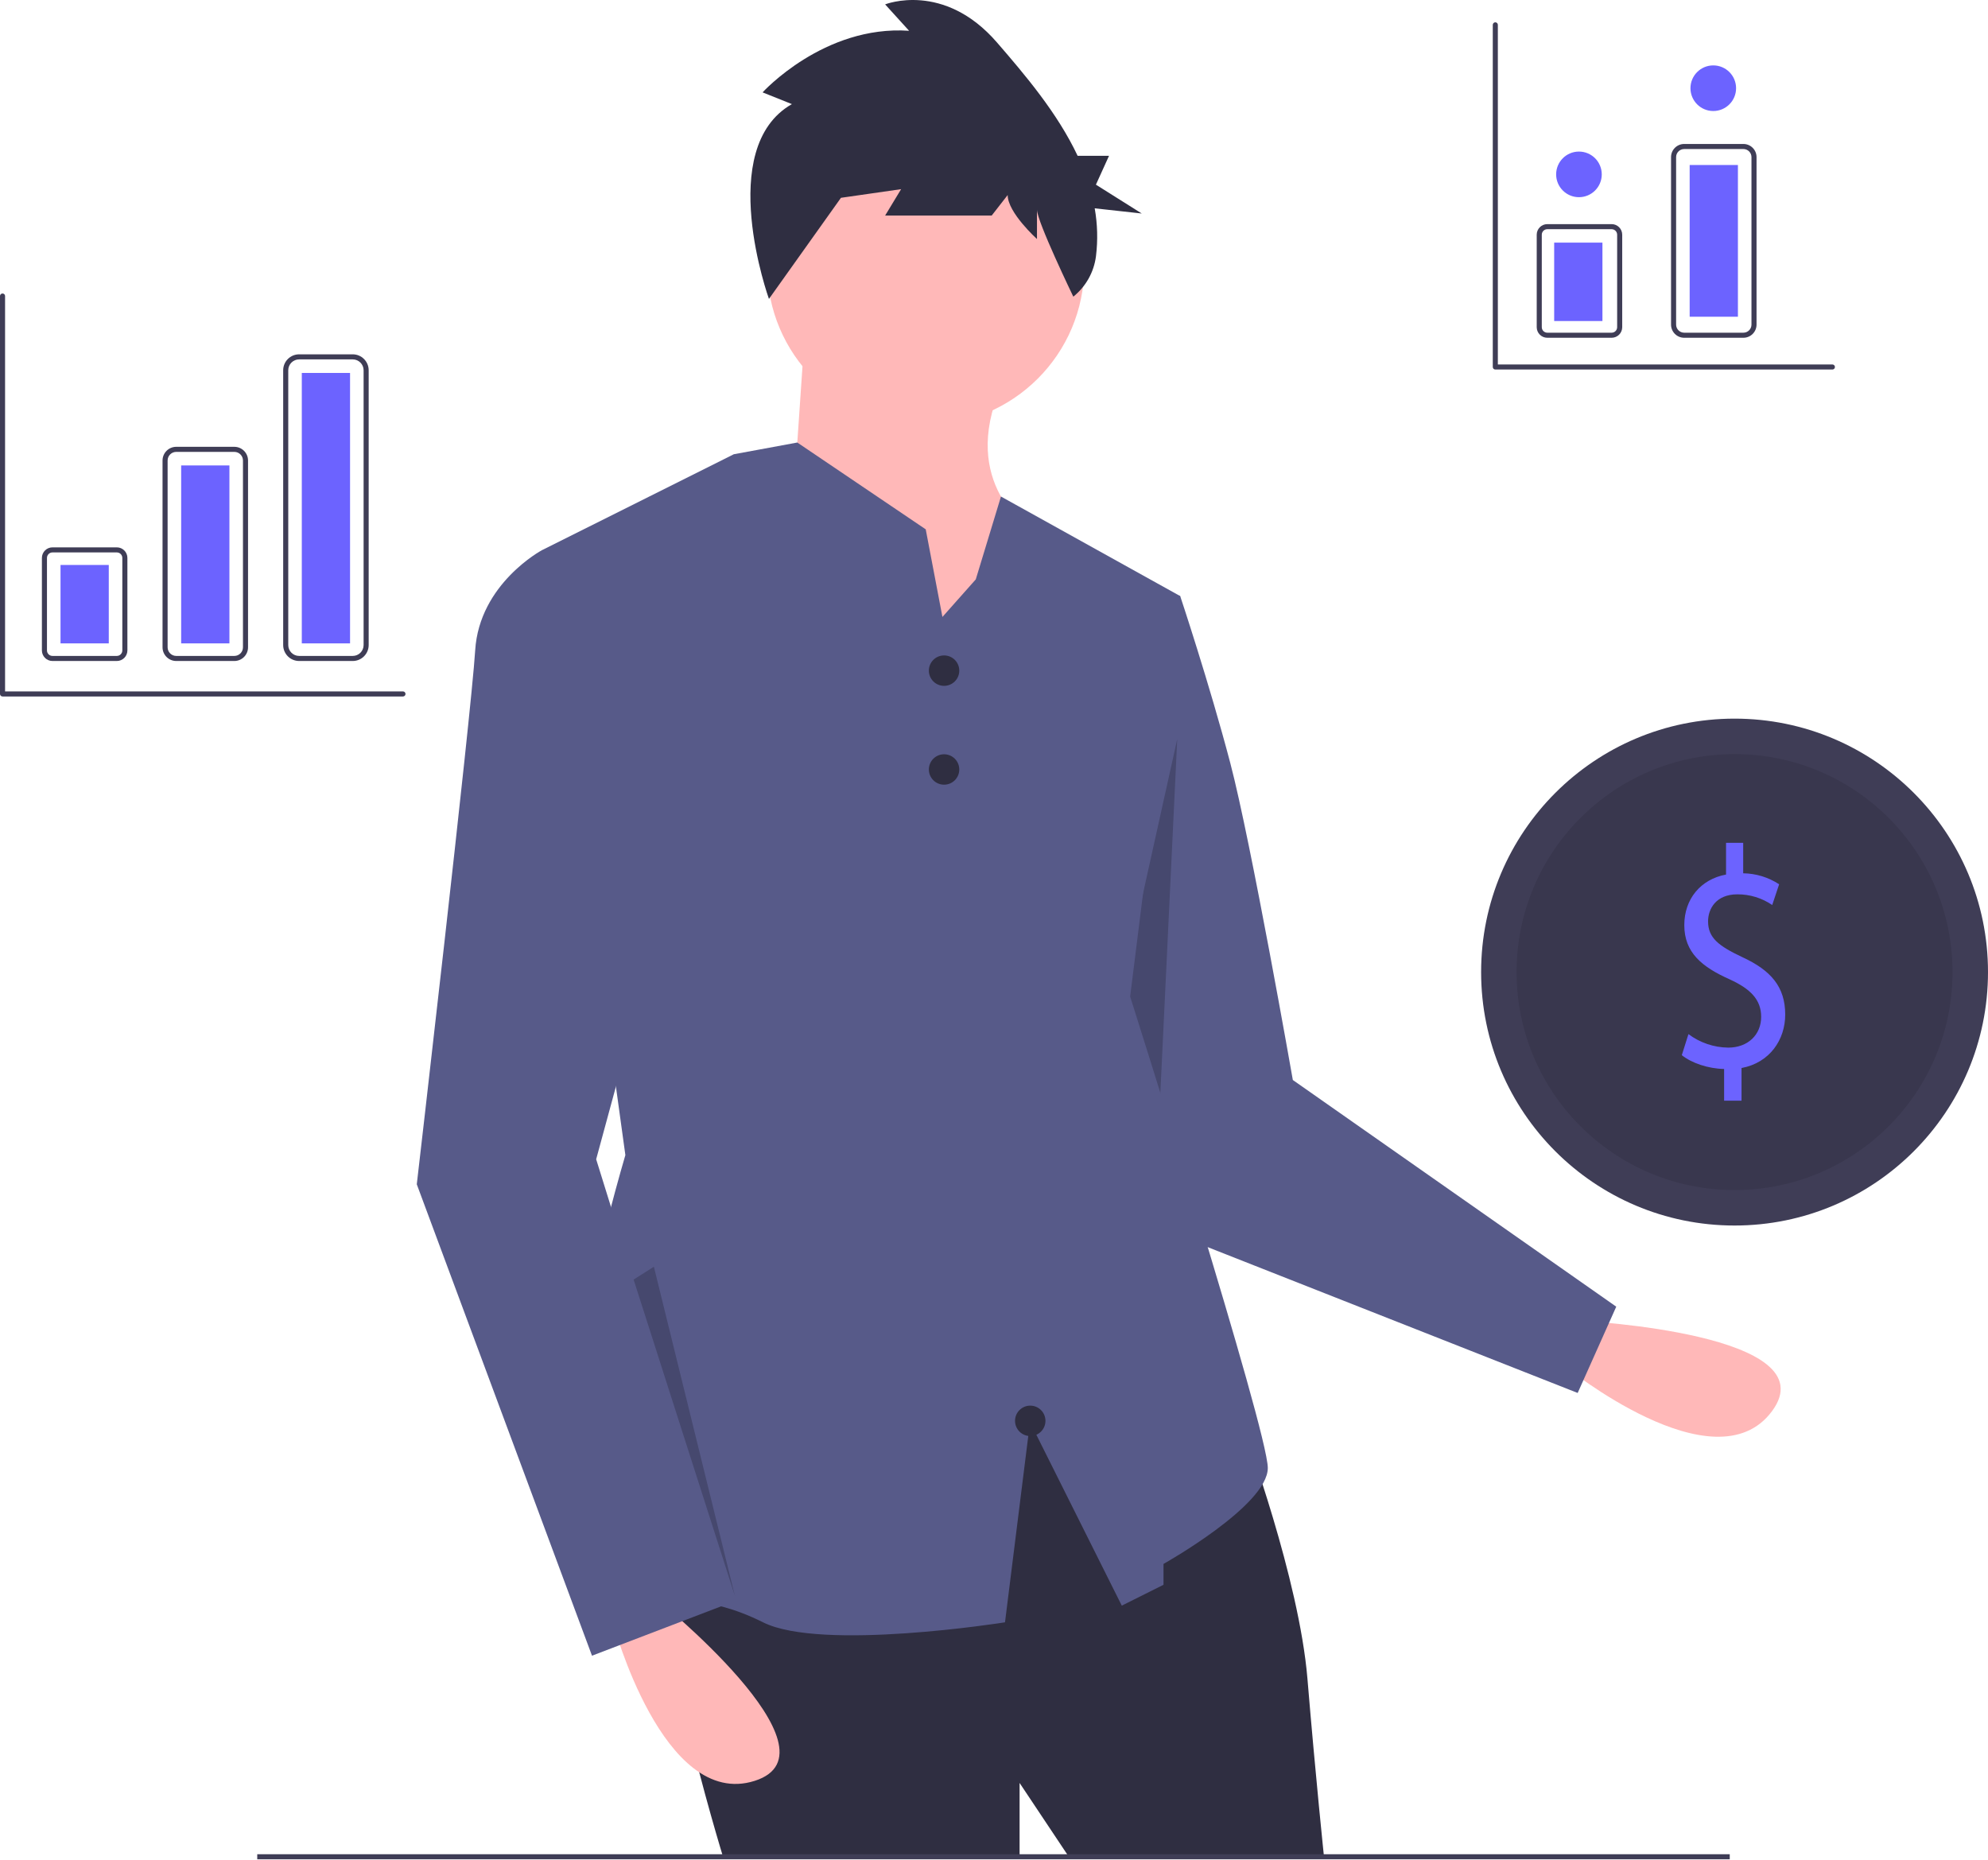
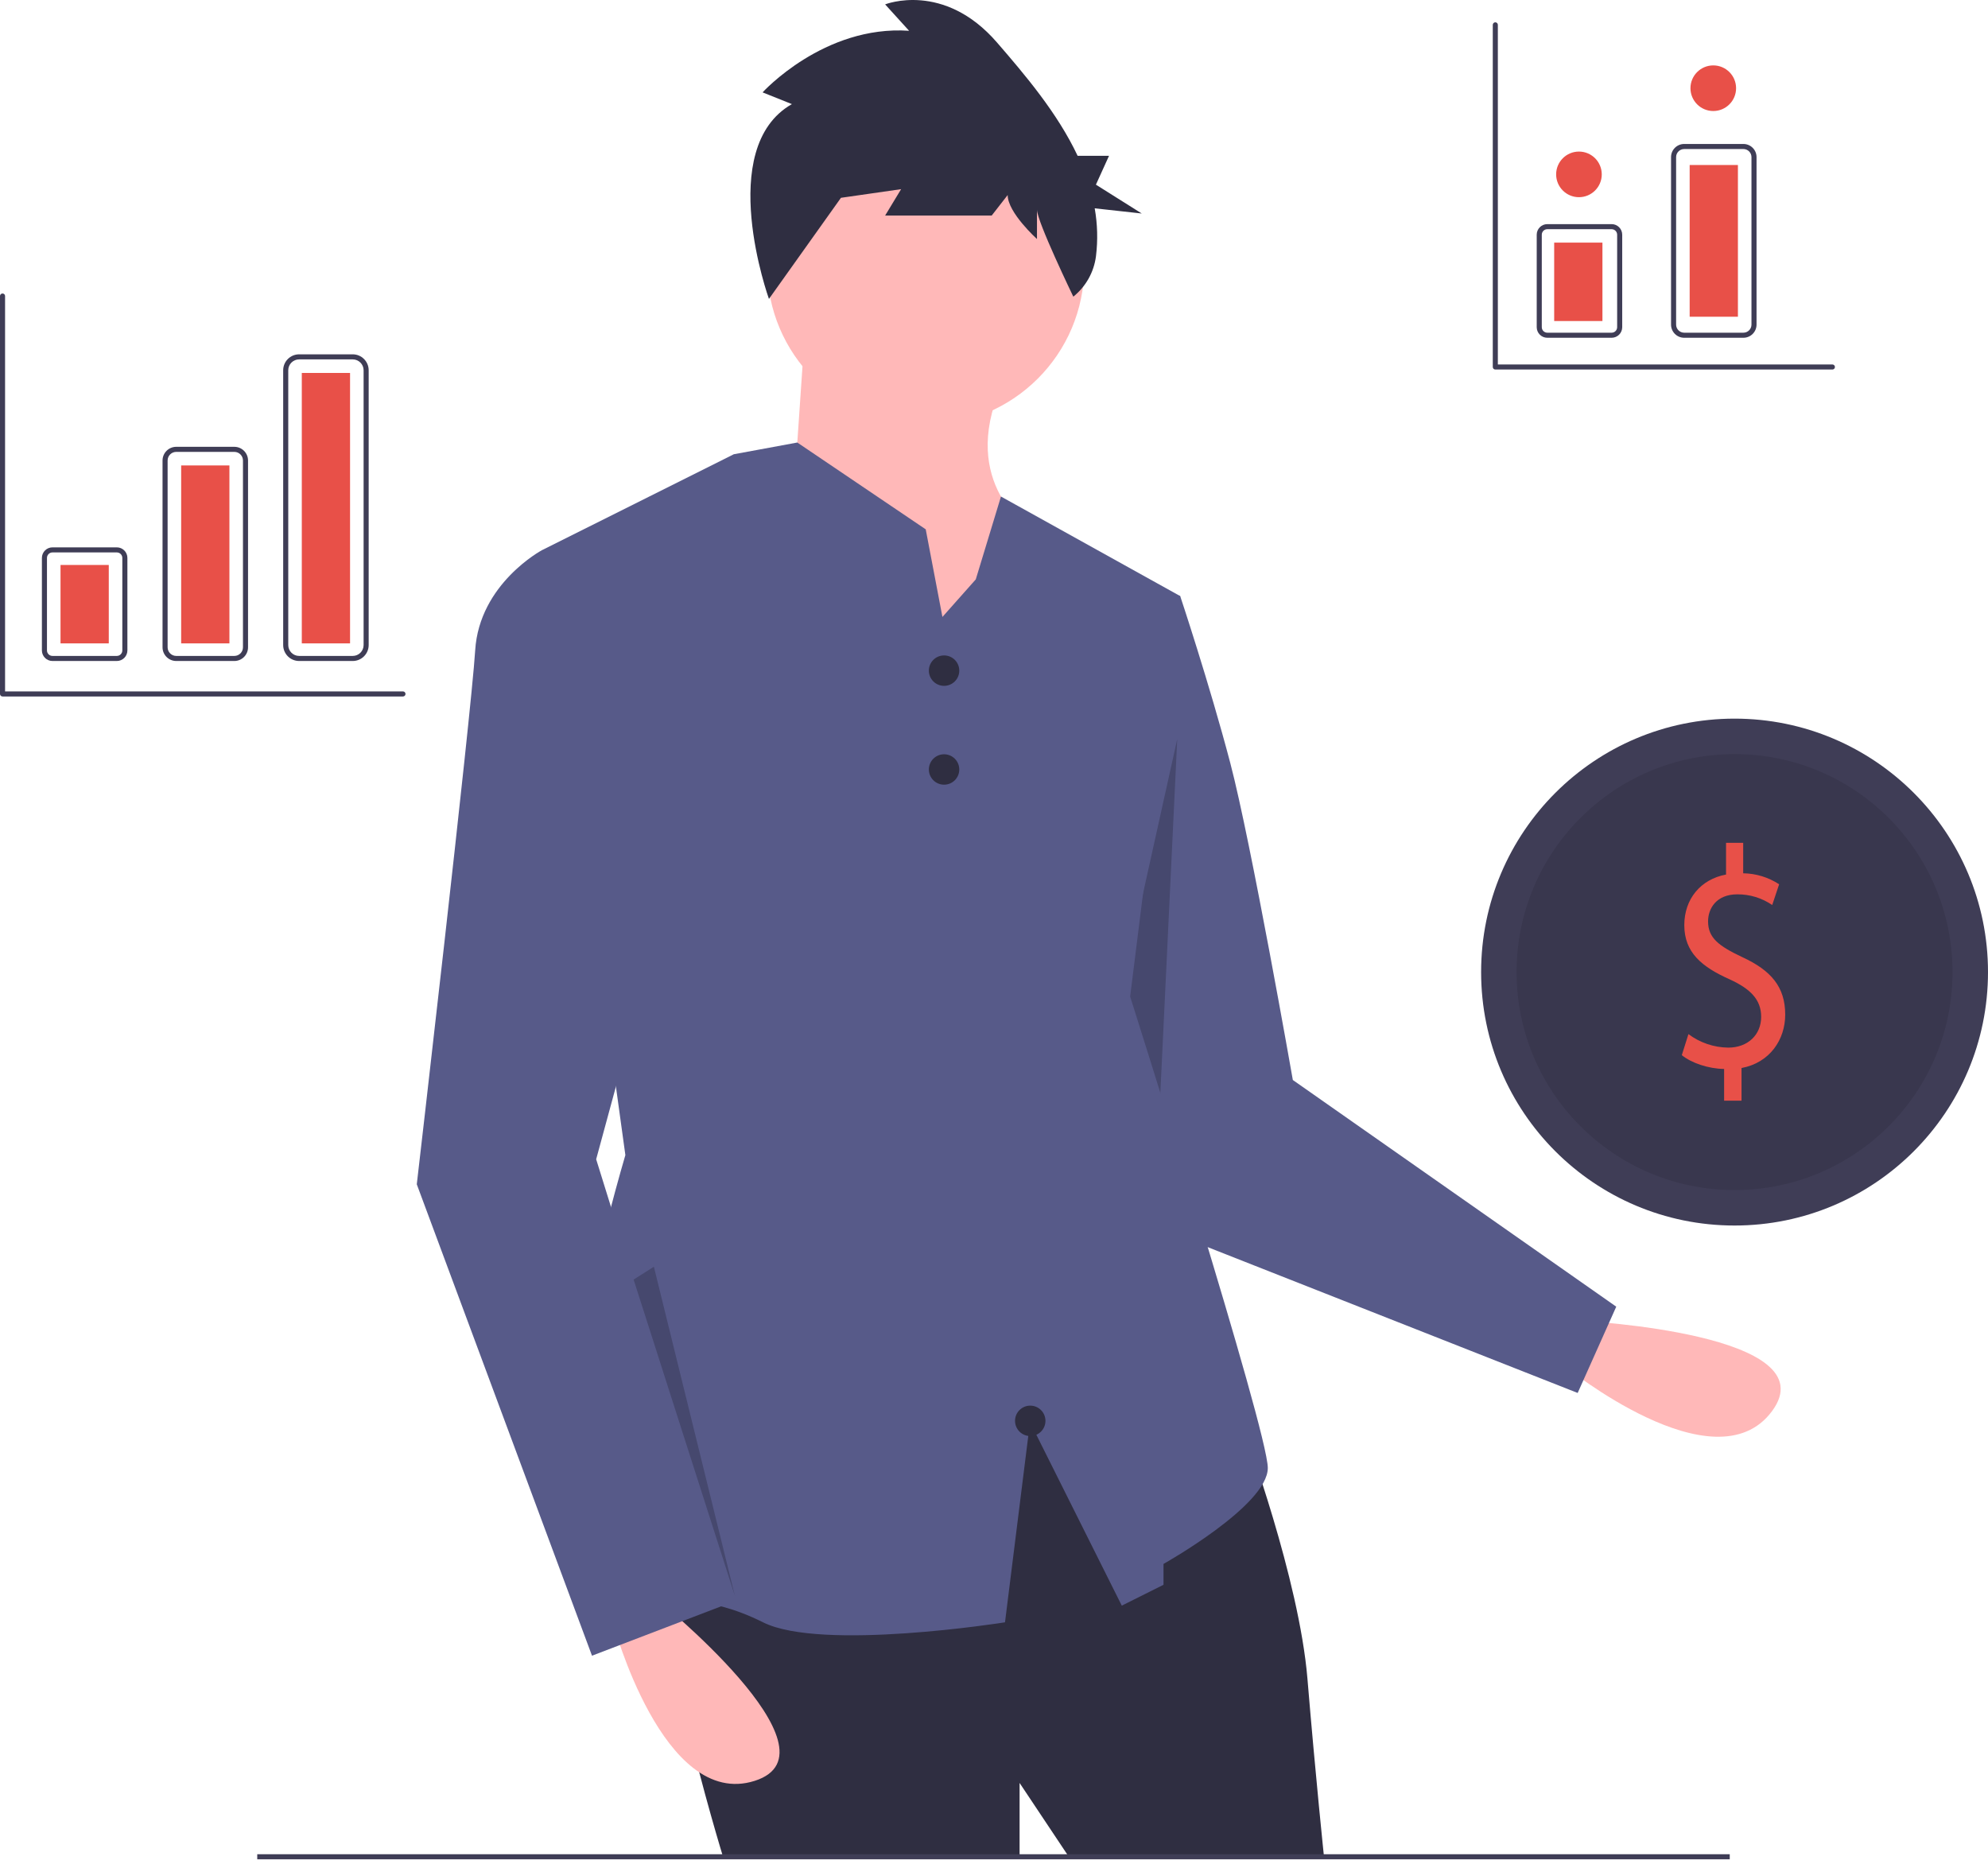
<svg xmlns="http://www.w3.org/2000/svg" id="aadec279-818b-408a-a9a2-133d1084e5d4" data-name="Layer 1" width="784.398" height="733.607" viewBox="0 0 784.398 733.607">
  <path d="M832.546,604.415s97.041,5.017,74.438,35.565-81.995-17.92-81.995-17.92Z" transform="translate(-207.8012 -83.1967)" fill="#ffb8b8" />
  <path d="M653.717,313.448l19.752,4.938s11.522,34.566,19.752,65.84S717.911,509.323,717.911,509.323L845.521,598.756,830.301,632.803l-170-67L622.443,417.147Z" transform="translate(-207.8012 -83.1967)" fill="#575a89" />
  <polygon points="464.5 291.607 457.138 445.772 472.5 491.607 427.5 458.607 464.5 291.607" opacity="0.2" />
  <path d="M698.982,648.411s21.398,57.61,24.69,97.114,6.584,70.778,6.584,70.778H629.85l-19.752-29.628V816.303H493.231S460.311,709.313,473.479,696.145s138.265-69.132,138.265-69.132Z" transform="translate(-207.8012 -83.1967)" fill="#2f2e41" />
  <rect x="101.5" y="731.607" width="581" height="2" fill="#3f3d56" />
  <circle cx="365.261" cy="105.155" r="62.548" fill="#ffb8b8" />
  <path d="M525.328,214.688l-4.938,72.424,62.548,83.946L614.213,292.05s-27.982-18.106-11.522-55.964Z" transform="translate(-207.8012 -83.1967)" fill="#ffb8b8" />
  <path d="M708.031,662.4c0,14.82-41.15,37.86-41.15,37.86v8.23l-16.46,8.23-36.21-72.42-9.87,79s-72.43,11.53-95.47,0c-23.05-11.52-34.57-6.58-67.49-18.1s13.17-166.25,13.17-166.25l-32.92-238.67,71.92-35.96,3.79-1.9,9.89-1.82,15.16-2.8,50.67,34.25,4.08,21.4,2.51,13.17,13.16-14.82,9.94-32.69,70.72,39.28-19.75,158.01S708.031,647.59,708.031,662.4Z" transform="translate(-207.8012 -83.1967)" fill="#575a89" />
  <path d="M466.072,713.428s75.716,60.902,39.504,72.424-55.964-62.548-55.964-62.548Z" transform="translate(-207.8012 -83.1967)" fill="#ffb8b8" />
  <path d="M438.09,303.572l-16.46-3.292s-24.69,13.168-26.336,39.504-23.044,210.689-23.044,210.689l69.132,185.999,55.964-21.398L443.028,540.597,484.178,389.164Z" transform="translate(-207.8012 -83.1967)" fill="#575a89" />
  <circle cx="372.5" cy="264.607" r="6" fill="#2f2e41" />
  <circle cx="372.5" cy="303.607" r="6" fill="#2f2e41" />
  <circle cx="406.5" cy="560.607" r="6" fill="#2f2e41" />
  <path d="M520.254,124.274l-11.562-4.629S532.867,93.028,566.503,95.343L557.043,84.928s23.125-9.258,44.147,15.044c11.051,12.775,23.837,27.791,31.808,44.707h12.383l-5.168,11.379,18.088,11.379-18.566-2.044a63.589,63.589,0,0,1,.504,18.875,24.421,24.421,0,0,1-8.943,15.976h0S616.957,170.563,616.957,165.934v11.572s-11.562-10.415-11.562-17.358l-6.307,8.101H557.043l6.307-10.415L539.174,161.305l9.46-12.73-37.431,52.565S489.771,141.632,520.254,124.274Z" transform="translate(-207.8012 -83.1967)" fill="#2f2e41" />
  <circle cx="684.398" cy="383.545" r="100" fill="#3f3d56" />
  <circle cx="684.398" cy="383.545" r="86" opacity="0.1" />
-   <path d="M888.078,517.49V504.973c-6.327-.123-12.873-2.355-16.691-5.453l2.618-8.303a26.681,26.681,0,0,0,15.709,5.329c7.746,0,12.982-5.081,12.982-12.145,0-6.816-4.255-11.03-12.328-14.748-11.128-4.957-18-10.658-18-21.44,0-10.287,6.437-18.094,16.473-19.953V415.742h6.764v12.021a26.543,26.543,0,0,1,14.182,4.337l-2.728,8.18a24.107,24.107,0,0,0-13.746-4.214c-8.4,0-11.564,5.701-11.564,10.658,0,6.444,4.036,9.666,13.528,14.128,11.236,5.205,16.909,11.649,16.909,22.679,0,9.79-6,18.962-17.237,21.068v12.89Z" transform="translate(-207.8012 -83.1967)" fill="#6c63ff" />
+   <path d="M888.078,517.49V504.973c-6.327-.123-12.873-2.355-16.691-5.453l2.618-8.303a26.681,26.681,0,0,0,15.709,5.329c7.746,0,12.982-5.081,12.982-12.145,0-6.816-4.255-11.03-12.328-14.748-11.128-4.957-18-10.658-18-21.44,0-10.287,6.437-18.094,16.473-19.953V415.742h6.764v12.021a26.543,26.543,0,0,1,14.182,4.337l-2.728,8.18a24.107,24.107,0,0,0-13.746-4.214c-8.4,0-11.564,5.701-11.564,10.658,0,6.444,4.036,9.666,13.528,14.128,11.236,5.205,16.909,11.649,16.909,22.679,0,9.79-6,18.962-17.237,21.068v12.89Z" transform="translate(-207.8012 -83.1967)" fill="#e85048" />
  <polygon points="250.005 504.87 290 629.803 258 499.803 250.005 504.87" opacity="0.2" />
  <path d="M253.894,344H228.508a4.178,4.178,0,0,1-4.173-4.173V303.334a4.178,4.178,0,0,1,4.173-4.173h25.387a4.178,4.178,0,0,1,4.173,4.173v36.493A4.178,4.178,0,0,1,253.894,344Zm-25.387-42.84a2.176,2.176,0,0,0-2.173,2.173v36.493A2.176,2.176,0,0,0,228.508,342h25.387a2.176,2.176,0,0,0,2.173-2.173V303.334a2.176,2.176,0,0,0-2.173-2.173Z" transform="translate(-207.8012 -83.1967)" fill="#3f3d56" />
  <path d="M300.264,344H277.338a5.41,5.41,0,0,1-5.404-5.404V264.897a5.41,5.41,0,0,1,5.404-5.404h22.926a5.41,5.41,0,0,1,5.404,5.404v73.699A5.41,5.41,0,0,1,300.264,344Zm-22.926-82.507a3.408,3.408,0,0,0-3.404,3.404v73.699A3.408,3.408,0,0,0,277.338,342h22.926a3.408,3.408,0,0,0,3.404-3.404V264.897a3.408,3.408,0,0,0-3.404-3.404Z" transform="translate(-207.8012 -83.1967)" fill="#3f3d56" />
  <path d="M346.979,344H325.824a6.296,6.296,0,0,1-6.289-6.289V229.289A6.296,6.296,0,0,1,325.824,223h21.155a6.296,6.296,0,0,1,6.289,6.289V337.711A6.296,6.296,0,0,1,346.979,344ZM325.824,225a4.294,4.294,0,0,0-4.289,4.289V337.711A4.294,4.294,0,0,0,325.824,342h21.155a4.294,4.294,0,0,0,4.289-4.289V229.289A4.294,4.294,0,0,0,346.979,225Z" transform="translate(-207.8012 -83.1967)" fill="#3f3d56" />
-   <rect x="23.88" y="222.913" width="19.04" height="30.94" fill="#6c63ff" />
-   <rect x="71.48" y="183.643" width="19.04" height="70.21" fill="#6c63ff" />
-   <rect x="119.08" y="147.15" width="19.04" height="106.703" fill="#6c63ff" />
+   <rect x="23.88" y="222.913" width="19.04" height="30.94" fill="#e85048" />
+   <rect x="71.48" y="183.643" width="19.04" height="70.21" fill="#e85048" />
+   <rect x="119.08" y="147.15" width="19.04" height="106.703" fill="#e85048" />
  <path d="M930.801,229h-133a1.0 1,0,0,1-1-1V93a1,1,0,0,1,2,0V227h132a1,1,0,0,1,0,2Z" transform="translate(-207.8012 -83.1967)" fill="#3f3d56" />
  <path d="M366.801,358h-158a1.0 1,0,0,1-1-1V200a1,1,0,0,1,2,0V356h157a1,1,0,0,1,0,2Z" transform="translate(-207.8012 -83.1967)" fill="#3f3d56" />
  <path d="M843.7,216.467H818.313a4.178,4.178,0,0,1-4.174-4.173V175.801a4.178,4.178,0,0,1,4.174-4.173h25.387a4.178,4.178,0,0,1,4.173,4.173V212.294A4.178,4.178,0,0,1,843.7,216.467ZM818.313,173.627a2.176,2.176,0,0,0-2.174,2.173V212.294a2.176,2.176,0,0,0,2.174,2.173h25.387a2.176,2.176,0,0,0,2.173-2.173V175.801a2.176,2.176,0,0,0-2.173-2.173Z" transform="translate(-207.8012 -83.1967)" fill="#3f3d56" />
  <path d="M895.689,216.467H872.323a5.19,5.19,0,0,1-5.184-5.184V145.184A5.189,5.189,0,0,1,872.323,140h23.366a5.189,5.189,0,0,1,5.184,5.184V211.283A5.19,5.19,0,0,1,895.689,216.467ZM872.323,142a3.187,3.187,0,0,0-3.184,3.184V211.283a3.187,3.187,0,0,0,3.184,3.184h23.366a3.187,3.187,0,0,0,3.184-3.184V145.184A3.187,3.187,0,0,0,895.689,142Z" transform="translate(-207.8012 -83.1967)" fill="#3f3d56" />
-   <rect x="613.228" y="95.727" width="19.04" height="30.94" fill="#6c63ff" />
-   <rect x="666.685" y="65.105" width="19.04" height="59.864" fill="#6c63ff" />
-   <circle cx="623" cy="68.803" r="9" fill="#6c63ff" />
-   <circle cx="676" cy="34.803" r="9" fill="#6c63ff" />
+   <rect x="613.228" y="95.727" width="19.04" height="30.94" fill="#e85048" />
+   <rect x="666.685" y="65.105" width="19.04" height="59.864" fill="#e85048" />
+   <circle cx="623" cy="68.803" r="9" fill="#e85048" />
+   <circle cx="676" cy="34.803" r="9" fill="#e85048" />
</svg>
